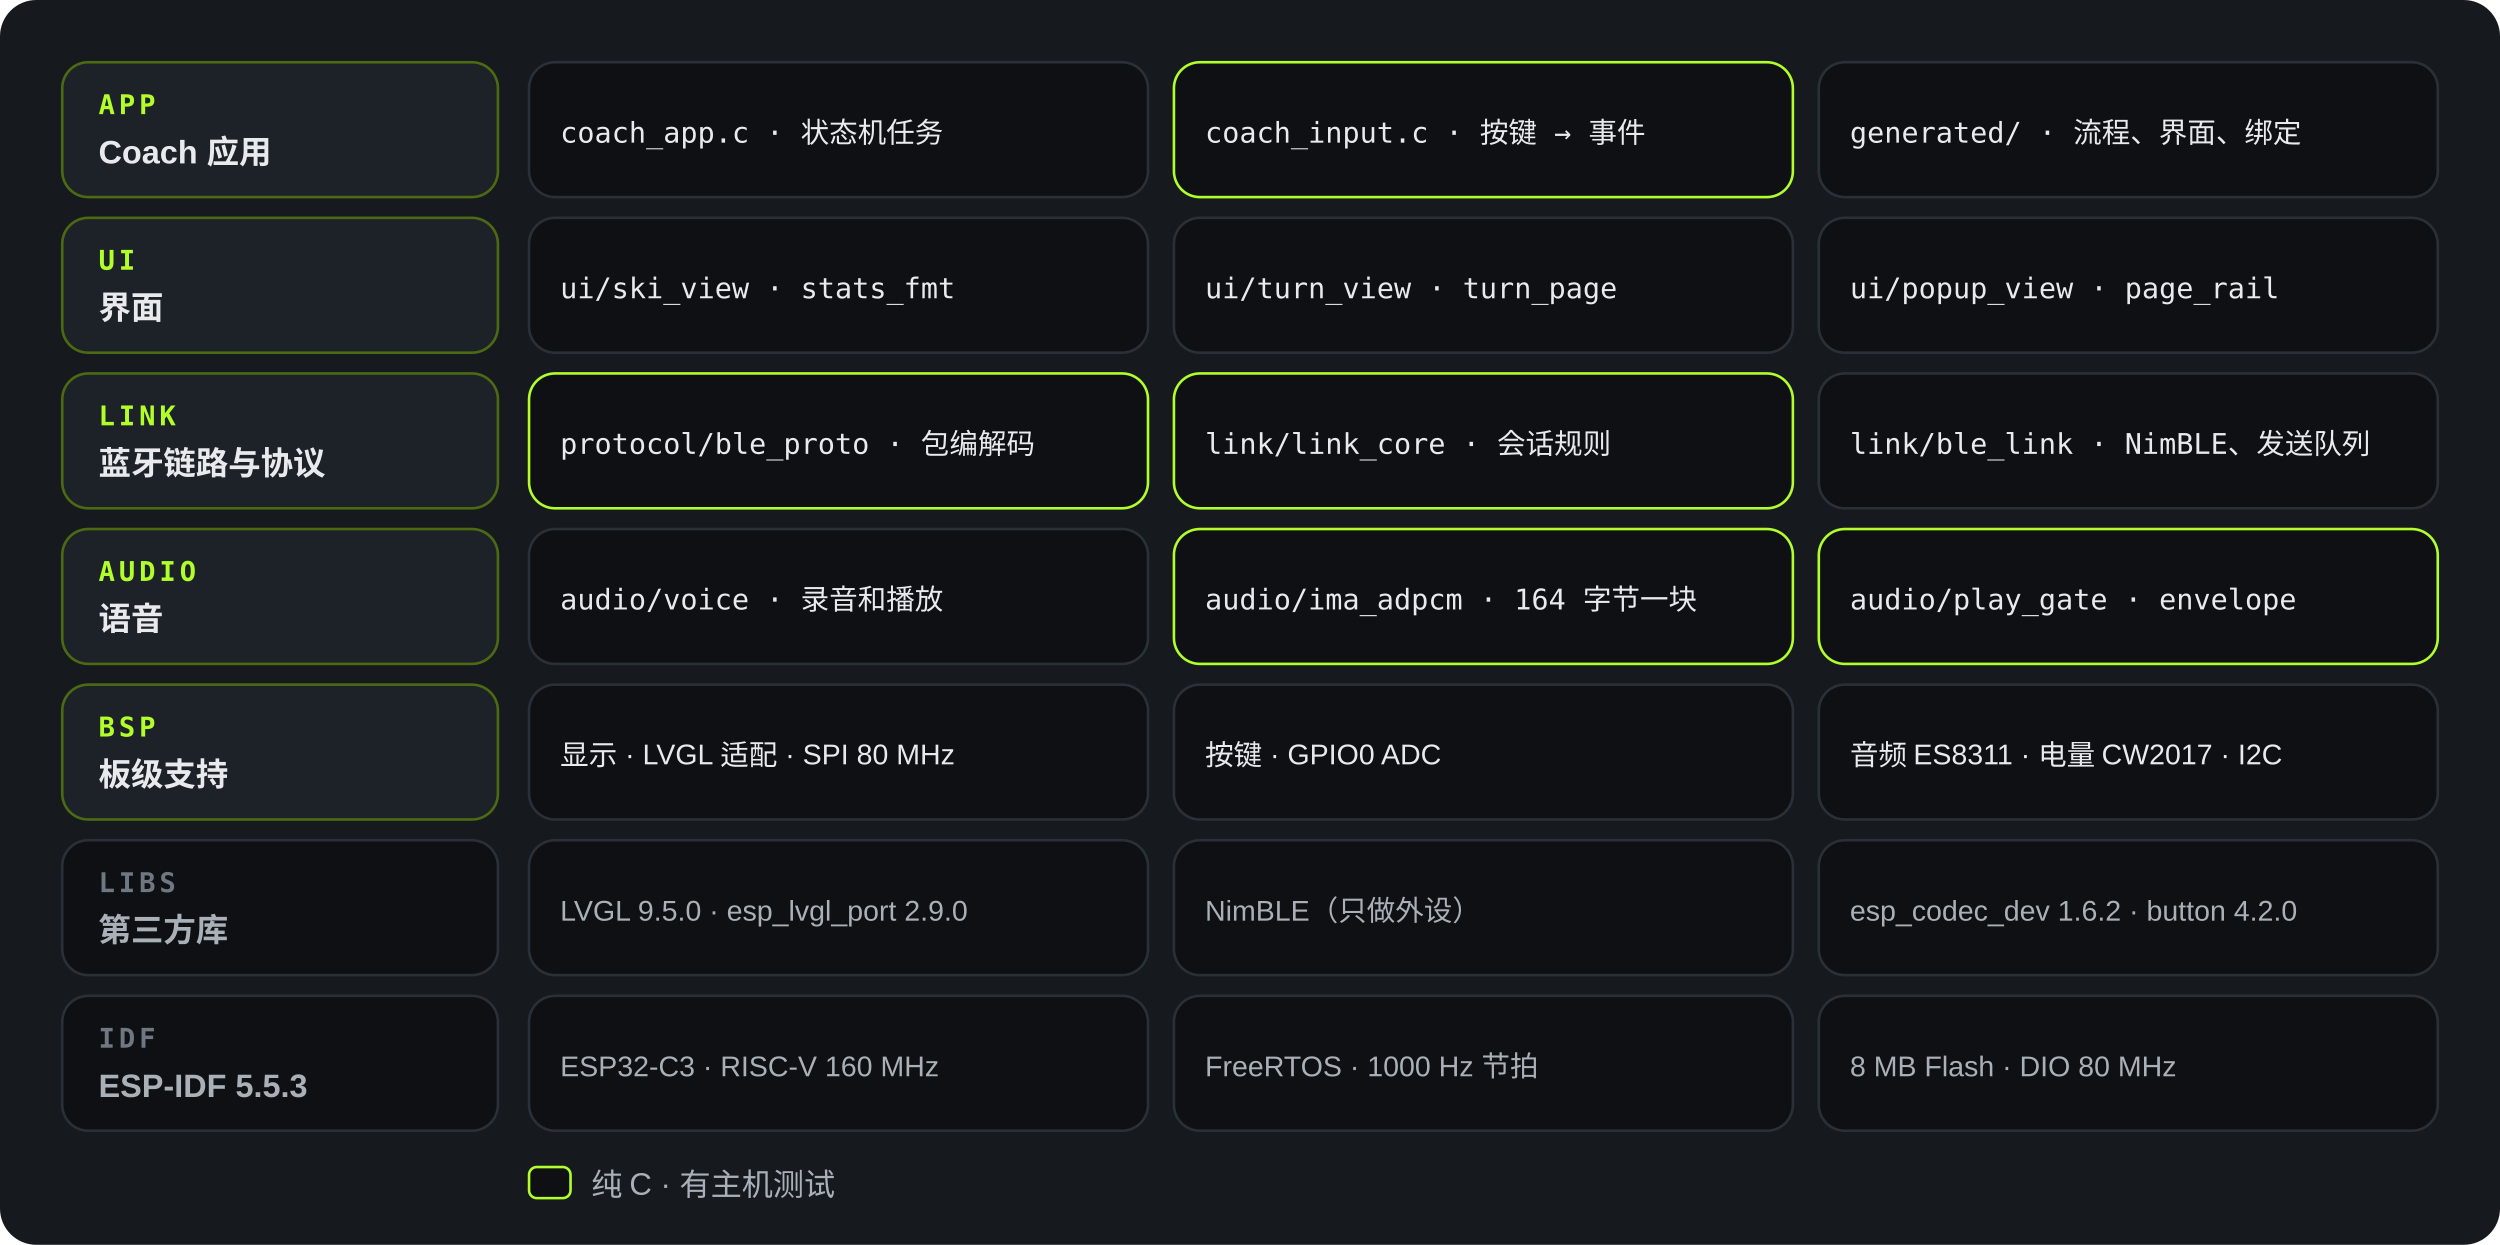
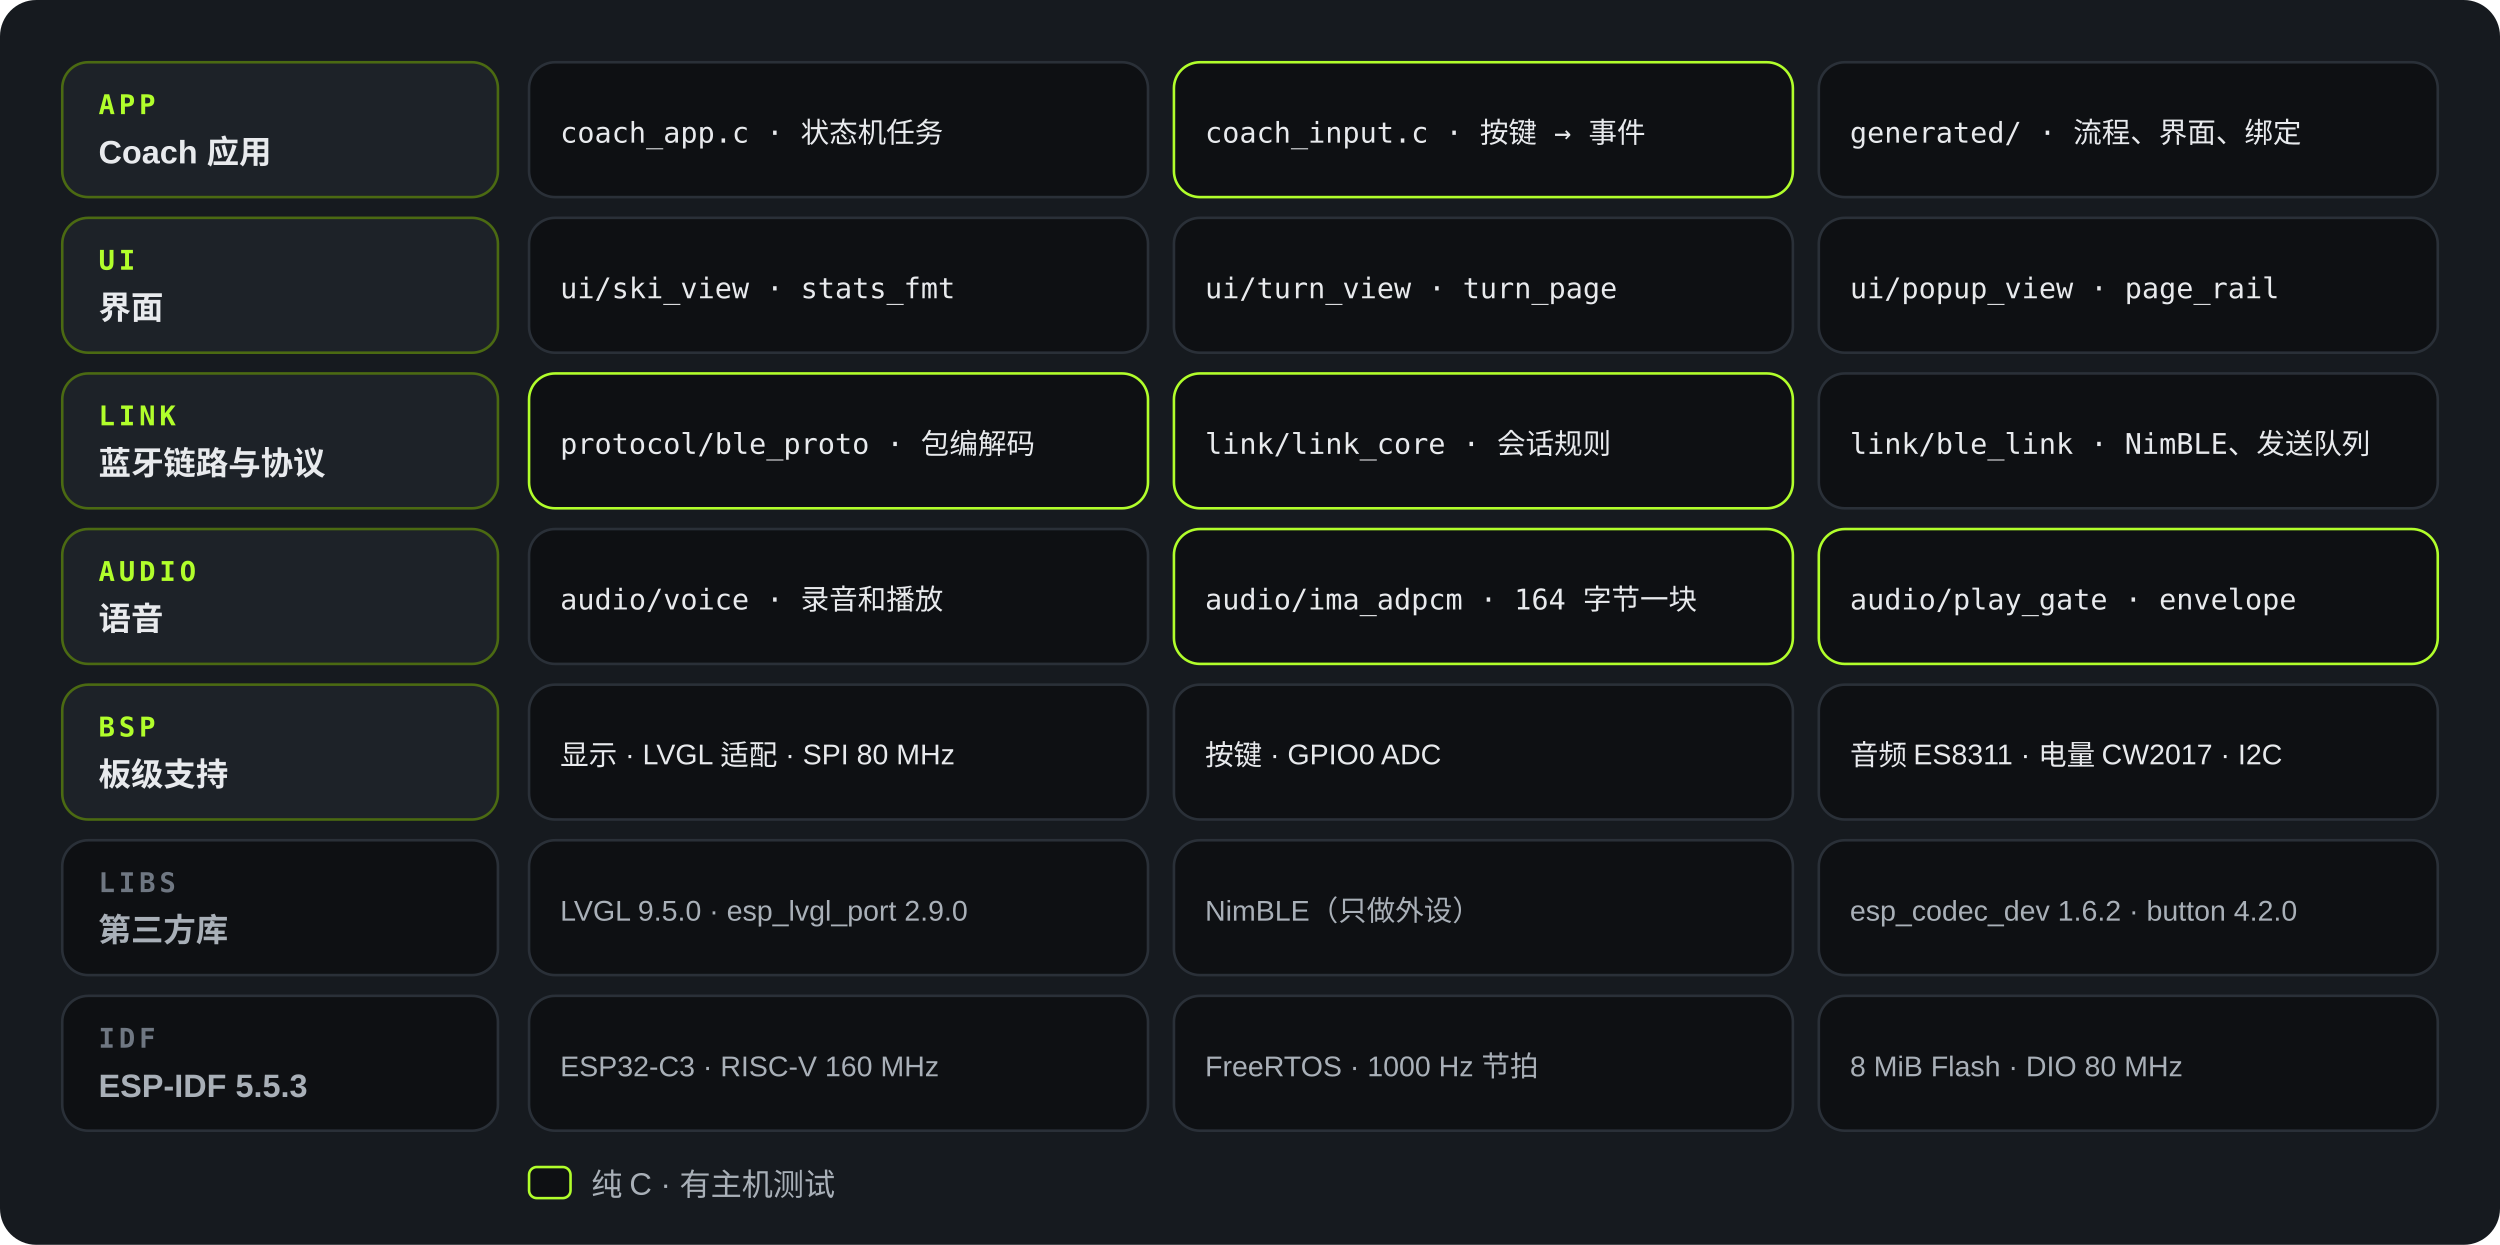
<svg xmlns="http://www.w3.org/2000/svg" viewBox="0 0 964 480" width="964" height="480" role="img" aria-label="固件分层" font-family="-apple-system, 'PingFang SC', 'Noto Sans SC', 'Helvetica Neue', Arial, sans-serif">
  <defs>
    <marker id="ah" viewBox="0 0 10 10" refX="9" refY="5" markerWidth="7" markerHeight="7" orient="auto-start-reverse">
      <path d="M0,0 L10,5 L0,10 z" fill="#b1fe2b" />
    </marker>
    <marker id="ag" viewBox="0 0 10 10" refX="9" refY="5" markerWidth="7" markerHeight="7" orient="auto-start-reverse">
      <path d="M0,0 L10,5 L0,10 z" fill="#a9b0b8" />
    </marker>
  </defs>
  <rect width="964" height="480" rx="14" fill="#161a1f" />
  <rect x="24" y="24" width="168" height="52" rx="10" fill="#1d2228" stroke="#4b6a12" />
  <text x="38" y="44" font-size="10.5" fill="#b1fe2b" font-weight="700" text-anchor="start" font-family="'SF Mono', Menlo, Consolas, monospace" letter-spacing="1.5">APP</text>
  <text x="38" y="63" font-size="12.5" fill="#e8eaed" font-weight="600" text-anchor="start">Coach 应用</text>
  <rect x="204.0" y="24" width="238.667" height="52" rx="10" fill="#0e1013" stroke="#2a3038" />
  <text x="216.0" y="55" font-size="11" fill="#e8eaed" font-weight="400" text-anchor="start" font-family="'SF Mono', Menlo, Consolas, monospace">coach_app.c · 状态机任务</text>
  <rect x="452.667" y="24" width="238.667" height="52" rx="10" fill="#0e1013" stroke="#b1fe2b" />
  <text x="464.667" y="55" font-size="11" fill="#e8eaed" font-weight="400" text-anchor="start" font-family="'SF Mono', Menlo, Consolas, monospace">coach_input.c · 按键 → 事件</text>
  <rect x="701.333" y="24" width="238.667" height="52" rx="10" fill="#0e1013" stroke="#2a3038" />
  <text x="713.333" y="55" font-size="11" fill="#e8eaed" font-weight="400" text-anchor="start" font-family="'SF Mono', Menlo, Consolas, monospace">generated/ · 流程、界面、绑定</text>
  <rect x="24" y="84" width="168" height="52" rx="10" fill="#1d2228" stroke="#4b6a12" />
  <text x="38" y="104" font-size="10.5" fill="#b1fe2b" font-weight="700" text-anchor="start" font-family="'SF Mono', Menlo, Consolas, monospace" letter-spacing="1.5">UI</text>
  <text x="38" y="123" font-size="12.5" fill="#e8eaed" font-weight="600" text-anchor="start">界面</text>
  <rect x="204.0" y="84" width="238.667" height="52" rx="10" fill="#0e1013" stroke="#2a3038" />
  <text x="216.0" y="115" font-size="11" fill="#e8eaed" font-weight="400" text-anchor="start" font-family="'SF Mono', Menlo, Consolas, monospace">ui/ski_view · stats_fmt</text>
  <rect x="452.667" y="84" width="238.667" height="52" rx="10" fill="#0e1013" stroke="#2a3038" />
  <text x="464.667" y="115" font-size="11" fill="#e8eaed" font-weight="400" text-anchor="start" font-family="'SF Mono', Menlo, Consolas, monospace">ui/turn_view · turn_page</text>
  <rect x="701.333" y="84" width="238.667" height="52" rx="10" fill="#0e1013" stroke="#2a3038" />
  <text x="713.333" y="115" font-size="11" fill="#e8eaed" font-weight="400" text-anchor="start" font-family="'SF Mono', Menlo, Consolas, monospace">ui/popup_view · page_rail</text>
  <rect x="24" y="144" width="168" height="52" rx="10" fill="#1d2228" stroke="#4b6a12" />
  <text x="38" y="164" font-size="10.5" fill="#b1fe2b" font-weight="700" text-anchor="start" font-family="'SF Mono', Menlo, Consolas, monospace" letter-spacing="1.5">LINK</text>
  <text x="38" y="183" font-size="12.5" fill="#e8eaed" font-weight="600" text-anchor="start">蓝牙链路与协议</text>
  <rect x="204.0" y="144" width="238.667" height="52" rx="10" fill="#0e1013" stroke="#b1fe2b" />
  <text x="216.0" y="175" font-size="11" fill="#e8eaed" font-weight="400" text-anchor="start" font-family="'SF Mono', Menlo, Consolas, monospace">protocol/ble_proto · 包编解码</text>
  <rect x="452.667" y="144" width="238.667" height="52" rx="10" fill="#0e1013" stroke="#b1fe2b" />
  <text x="464.667" y="175" font-size="11" fill="#e8eaed" font-weight="400" text-anchor="start" font-family="'SF Mono', Menlo, Consolas, monospace">link/link_core · 会话规则</text>
  <rect x="701.333" y="144" width="238.667" height="52" rx="10" fill="#0e1013" stroke="#2a3038" />
  <text x="713.333" y="175" font-size="11" fill="#e8eaed" font-weight="400" text-anchor="start" font-family="'SF Mono', Menlo, Consolas, monospace">link/ble_link · NimBLE、发送队列</text>
  <rect x="24" y="204" width="168" height="52" rx="10" fill="#1d2228" stroke="#4b6a12" />
  <text x="38" y="224" font-size="10.5" fill="#b1fe2b" font-weight="700" text-anchor="start" font-family="'SF Mono', Menlo, Consolas, monospace" letter-spacing="1.5">AUDIO</text>
  <text x="38" y="243" font-size="12.5" fill="#e8eaed" font-weight="600" text-anchor="start">语音</text>
  <rect x="204.0" y="204" width="238.667" height="52" rx="10" fill="#0e1013" stroke="#2a3038" />
  <text x="216.0" y="235" font-size="11" fill="#e8eaed" font-weight="400" text-anchor="start" font-family="'SF Mono', Menlo, Consolas, monospace">audio/voice · 录音和播放</text>
  <rect x="452.667" y="204" width="238.667" height="52" rx="10" fill="#0e1013" stroke="#b1fe2b" />
  <text x="464.667" y="235" font-size="11" fill="#e8eaed" font-weight="400" text-anchor="start" font-family="'SF Mono', Menlo, Consolas, monospace">audio/ima_adpcm · 164 字节一块</text>
  <rect x="701.333" y="204" width="238.667" height="52" rx="10" fill="#0e1013" stroke="#b1fe2b" />
  <text x="713.333" y="235" font-size="11" fill="#e8eaed" font-weight="400" text-anchor="start" font-family="'SF Mono', Menlo, Consolas, monospace">audio/play_gate · envelope</text>
  <rect x="24" y="264" width="168" height="52" rx="10" fill="#1d2228" stroke="#4b6a12" />
  <text x="38" y="284" font-size="10.5" fill="#b1fe2b" font-weight="700" text-anchor="start" font-family="'SF Mono', Menlo, Consolas, monospace" letter-spacing="1.5">BSP</text>
  <text x="38" y="303" font-size="12.5" fill="#e8eaed" font-weight="600" text-anchor="start">板级支持</text>
  <rect x="204.0" y="264" width="238.667" height="52" rx="10" fill="#0e1013" stroke="#2a3038" />
  <text x="216.0" y="295" font-size="11" fill="#e8eaed" font-weight="400" text-anchor="start">显示 · LVGL 适配 · SPI 80 MHz</text>
  <rect x="452.667" y="264" width="238.667" height="52" rx="10" fill="#0e1013" stroke="#2a3038" />
  <text x="464.667" y="295" font-size="11" fill="#e8eaed" font-weight="400" text-anchor="start">按键 · GPIO0 ADC</text>
  <rect x="701.333" y="264" width="238.667" height="52" rx="10" fill="#0e1013" stroke="#2a3038" />
  <text x="713.333" y="295" font-size="11" fill="#e8eaed" font-weight="400" text-anchor="start">音频 ES8311 · 电量 CW2017 · I2C</text>
  <rect x="24" y="324" width="168" height="52" rx="10" fill="#0e1013" stroke="#2a3038" />
  <text x="38" y="344" font-size="10.5" fill="#6f7782" font-weight="700" text-anchor="start" font-family="'SF Mono', Menlo, Consolas, monospace" letter-spacing="1.5">LIBS</text>
  <text x="38" y="363" font-size="12.5" fill="#a9b0b8" font-weight="600" text-anchor="start">第三方库</text>
  <rect x="204.0" y="324" width="238.667" height="52" rx="10" fill="#0e1013" stroke="#2a3038" />
  <text x="216.0" y="355" font-size="11" fill="#a9b0b8" font-weight="400" text-anchor="start">LVGL 9.5.0 · esp_lvgl_port 2.9.0</text>
  <rect x="452.667" y="324" width="238.667" height="52" rx="10" fill="#0e1013" stroke="#2a3038" />
  <text x="464.667" y="355" font-size="11" fill="#a9b0b8" font-weight="400" text-anchor="start">NimBLE（只做外设）</text>
  <rect x="701.333" y="324" width="238.667" height="52" rx="10" fill="#0e1013" stroke="#2a3038" />
  <text x="713.333" y="355" font-size="11" fill="#a9b0b8" font-weight="400" text-anchor="start">esp_codec_dev 1.6.2 · button 4.2.0</text>
  <rect x="24" y="384" width="168" height="52" rx="10" fill="#0e1013" stroke="#2a3038" />
  <text x="38" y="404" font-size="10.5" fill="#6f7782" font-weight="700" text-anchor="start" font-family="'SF Mono', Menlo, Consolas, monospace" letter-spacing="1.5">IDF</text>
  <text x="38" y="423" font-size="12.5" fill="#a9b0b8" font-weight="600" text-anchor="start">ESP-IDF 5.5.3</text>
  <rect x="204.0" y="384" width="238.667" height="52" rx="10" fill="#0e1013" stroke="#2a3038" />
  <text x="216.0" y="415" font-size="11" fill="#a9b0b8" font-weight="400" text-anchor="start">ESP32-C3 · RISC-V 160 MHz</text>
  <rect x="452.667" y="384" width="238.667" height="52" rx="10" fill="#0e1013" stroke="#2a3038" />
  <text x="464.667" y="415" font-size="11" fill="#a9b0b8" font-weight="400" text-anchor="start">FreeRTOS · 1000 Hz 节拍</text>
  <rect x="701.333" y="384" width="238.667" height="52" rx="10" fill="#0e1013" stroke="#2a3038" />
-   <text x="713.333" y="415" font-size="11" fill="#a9b0b8" font-weight="400" text-anchor="start">8 MB Flash · DIO 80 MHz</text>
+   <text x="713.333" y="415" font-size="11" fill="#a9b0b8" font-weight="400" text-anchor="start">8 MiB Flash · DIO 80 MHz</text>
  <rect x="204" y="450" width="16" height="12" rx="3" fill="#0e1013" stroke="#b1fe2b" />
  <text x="228" y="461" font-size="12" fill="#a9b0b8" font-weight="400" text-anchor="start">纯 C · 有主机测试</text>
</svg>
